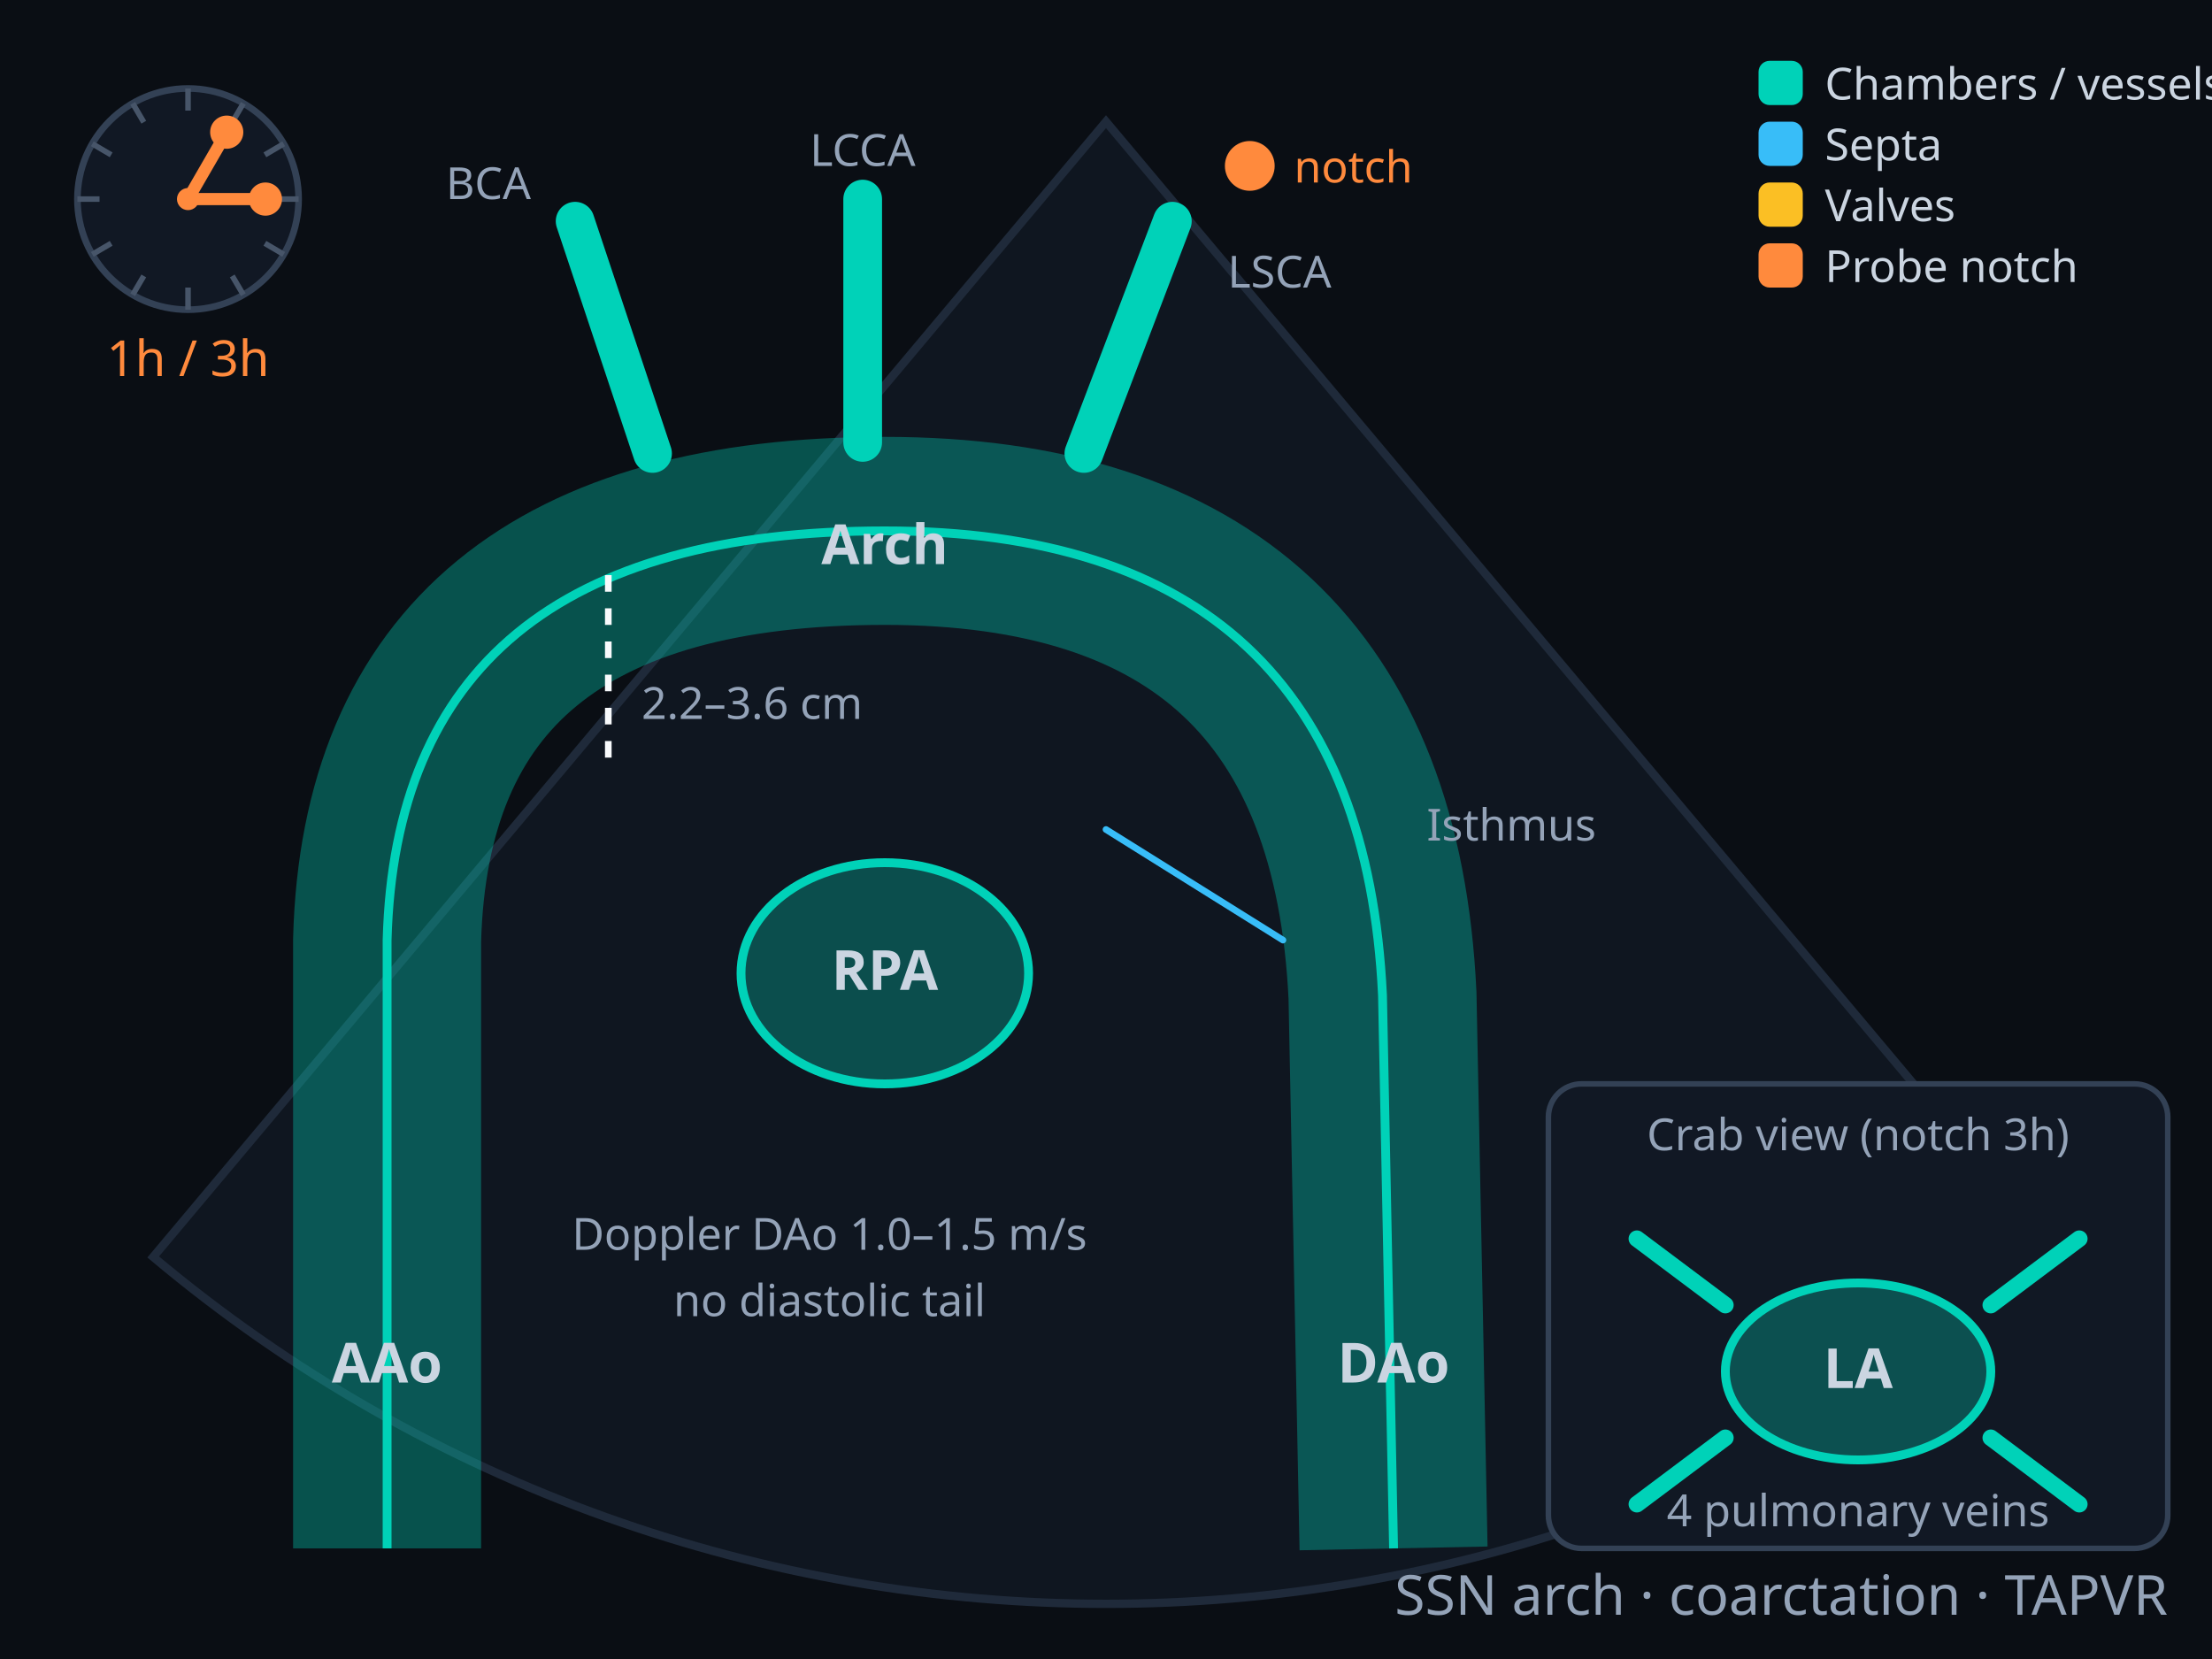
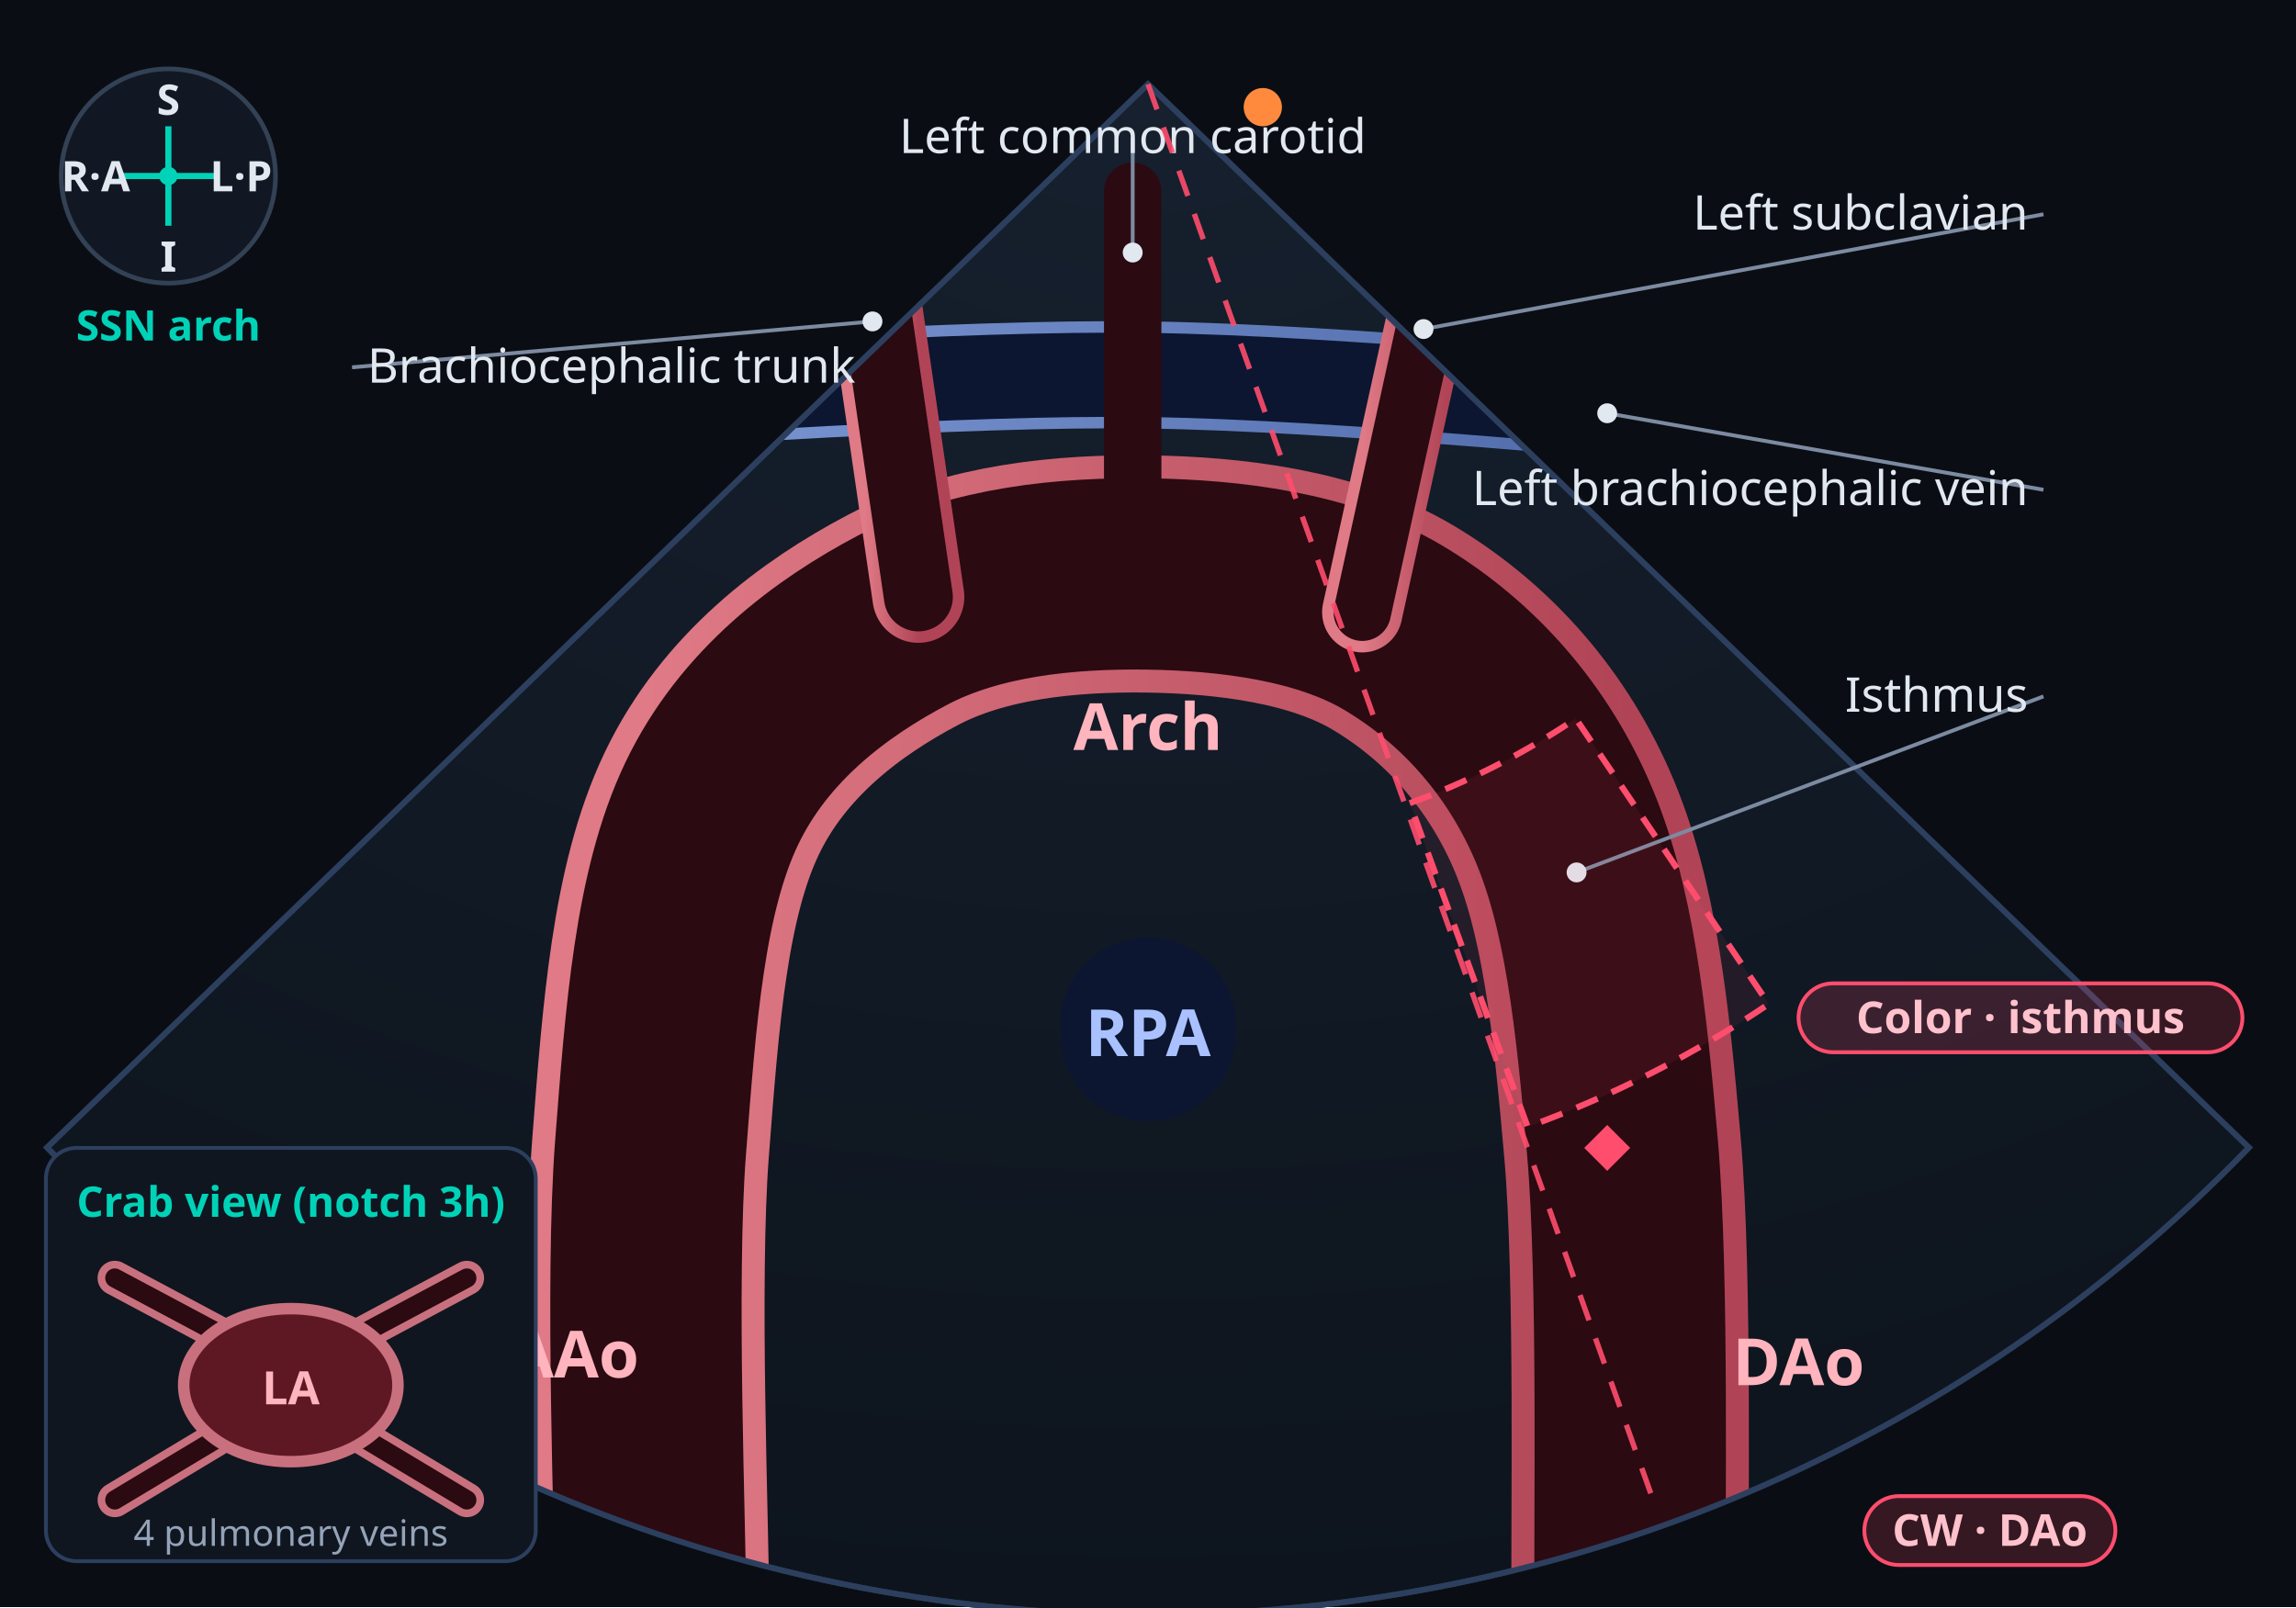
- <svg xmlns="http://www.w3.org/2000/svg" width="400" height="300" viewBox="0 0 400 300">
-   <rect x="0" y="0" width="400" height="300" fill="#0A0E14" />
-   <path d="M200,22 L27.7,227.3 A268,268 0 0,0 372.3,227.3 Z" fill="#0F1620" stroke="#1F2A3A" stroke-width="1.5" />
-   <path d="M70,280 L70,170 Q72,96 160,96 Q246,96 250,180 L252,280" fill="none" stroke="#00D2B8" stroke-opacity="0.35" stroke-width="34" />
-   <path d="M70,280 L70,170 Q72,96 160,96 Q246,96 250,180 L252,280" fill="none" stroke="#00D2B8" stroke-width="1.6" />
-   <text x="70" y="250" font-family="sans-serif" font-size="10" font-weight="bold" fill="#CBD5E1" text-anchor="middle">AAo</text>
-   <text x="160" y="102" font-family="sans-serif" font-size="10" font-weight="bold" fill="#CBD5E1" text-anchor="middle">Arch</text>
-   <text x="252" y="250" font-family="sans-serif" font-size="10" font-weight="bold" fill="#CBD5E1" text-anchor="middle">DAo</text>
-   <path d="M118,82 L104,40" fill="none" stroke="#00D2B8" stroke-width="7" stroke-linecap="round" stroke-linejoin="round" />
-   <path d="M156,80 L156,36" fill="none" stroke="#00D2B8" stroke-width="7" stroke-linecap="round" stroke-linejoin="round" />
-   <path d="M196,82 L212,40" fill="none" stroke="#00D2B8" stroke-width="7" stroke-linecap="round" stroke-linejoin="round" />
-   <text x="96" y="36" font-family="sans-serif" font-size="8" font-weight="normal" fill="#94A3B8" text-anchor="end">BCA</text>
-   <text x="156" y="30" font-family="sans-serif" font-size="8" font-weight="normal" fill="#94A3B8" text-anchor="middle">LCCA</text>
-   <text x="222" y="52" font-family="sans-serif" font-size="8" font-weight="normal" fill="#94A3B8" text-anchor="start">LSCA</text>
-   <ellipse cx="160" cy="176" rx="26" ry="20" fill="#00D2B8" fill-opacity="0.3" stroke="#00D2B8" stroke-width="1.6" />
-   <text x="160" y="179" font-family="sans-serif" font-size="10" font-weight="bold" fill="#CBD5E1" text-anchor="middle">RPA</text>
-   <path d="M200,150 Q216,160 232,170" fill="none" stroke="#38BDF8" stroke-width="1.2" stroke-linecap="round" stroke-linejoin="round" />
-   <text x="258" y="152" font-family="sans-serif" font-size="8" font-weight="normal" fill="#94A3B8" text-anchor="start">Isthmus</text>
-   <line x1="110" y1="104" x2="110" y2="138" stroke="#F8FAFC" stroke-width="1.2" stroke-dasharray="3,3" />
-   <text x="116" y="130" font-family="sans-serif" font-size="8" font-weight="normal" fill="#94A3B8" text-anchor="start">2.2–3.6 cm</text>
-   <rect x="280" y="196" width="112" height="84" rx="6" fill="#111824" stroke="#334155" stroke-width="1" />
-   <text x="336" y="208" font-family="sans-serif" font-size="8" font-weight="normal" fill="#94A3B8" text-anchor="middle">Crab view (notch 3h)</text>
-   <ellipse cx="336" cy="248" rx="24" ry="16" fill="#00D2B8" fill-opacity="0.3" stroke="#00D2B8" stroke-width="1.6" />
-   <text x="336" y="251" font-family="sans-serif" font-size="10" font-weight="bold" fill="#CBD5E1" text-anchor="middle">LA</text>
-   <path d="M312,236 L296,224" fill="none" stroke="#00D2B8" stroke-width="3" stroke-linecap="round" stroke-linejoin="round" />
-   <path d="M312,260 L296,272" fill="none" stroke="#00D2B8" stroke-width="3" stroke-linecap="round" stroke-linejoin="round" />
-   <path d="M360,236 L376,224" fill="none" stroke="#00D2B8" stroke-width="3" stroke-linecap="round" stroke-linejoin="round" />
-   <path d="M360,260 L376,272" fill="none" stroke="#00D2B8" stroke-width="3" stroke-linecap="round" stroke-linejoin="round" />
-   <text x="336" y="276" font-family="sans-serif" font-size="8" font-weight="normal" fill="#94A3B8" text-anchor="middle">4 pulmonary veins</text>
-   <text x="150" y="226" font-family="sans-serif" font-size="8" font-weight="normal" fill="#94A3B8" text-anchor="middle">Doppler DAo 1.0–1.5 m/s</text>
-   <text x="150" y="238" font-family="sans-serif" font-size="8" font-weight="normal" fill="#94A3B8" text-anchor="middle">no diastolic tail</text>
-   <circle cx="226" cy="30" r="4.5" fill="#FF8A3D" />
-   <text x="234" y="33" font-family="sans-serif" font-size="8" fill="#FF8A3D">notch</text>
-   <circle cx="34" cy="36" r="20" fill="#111824" stroke="#334155" stroke-width="1.2" />
-   <line x1="34.0" y1="20.0" x2="34.0" y2="16.0" stroke="#475569" stroke-width="1" />
-   <line x1="42.0" y1="22.1" x2="44.0" y2="18.7" stroke="#475569" stroke-width="1" />
-   <line x1="47.9" y1="28.0" x2="51.3" y2="26.0" stroke="#475569" stroke-width="1" />
-   <line x1="50.0" y1="36.0" x2="54.0" y2="36.0" stroke="#475569" stroke-width="1" />
-   <line x1="47.9" y1="44.0" x2="51.3" y2="46.0" stroke="#475569" stroke-width="1" />
-   <line x1="42.0" y1="49.9" x2="44.0" y2="53.3" stroke="#475569" stroke-width="1" />
-   <line x1="34.0" y1="52.0" x2="34.0" y2="56.0" stroke="#475569" stroke-width="1" />
-   <line x1="26.0" y1="49.9" x2="24.0" y2="53.3" stroke="#475569" stroke-width="1" />
-   <line x1="20.1" y1="44.0" x2="16.7" y2="46.0" stroke="#475569" stroke-width="1" />
-   <line x1="18.0" y1="36.0" x2="14.0" y2="36.0" stroke="#475569" stroke-width="1" />
-   <line x1="20.1" y1="28.0" x2="16.7" y2="26.0" stroke="#475569" stroke-width="1" />
-   <line x1="26.0" y1="22.1" x2="24.0" y2="18.7" stroke="#475569" stroke-width="1" />
-   <line x1="34" y1="36" x2="41.0" y2="23.9" stroke="#FF8A3D" stroke-width="2.2" stroke-linecap="round" />
-   <circle cx="41.0" cy="23.9" r="3" fill="#FF8A3D" />
-   <line x1="34" y1="36" x2="48.0" y2="36.0" stroke="#FF8A3D" stroke-width="2.2" stroke-linecap="round" />
-   <circle cx="48.0" cy="36.0" r="3" fill="#FF8A3D" />
-   <circle cx="34" cy="36" r="2" fill="#FF8A3D" />
-   <text x="34" y="68" font-family="sans-serif" font-size="9" fill="#FF8A3D" text-anchor="middle">1h / 3h</text>
-   <rect x="318" y="11" width="8" height="8" rx="2" fill="#00D2B8" />
-   <text x="330" y="18" font-family="sans-serif" font-size="8" fill="#CBD5E1">Chambers / vessels</text>
-   <rect x="318" y="22" width="8" height="8" rx="2" fill="#38BDF8" />
-   <text x="330" y="29" font-family="sans-serif" font-size="8" fill="#CBD5E1">Septa</text>
-   <rect x="318" y="33" width="8" height="8" rx="2" fill="#FBBF24" />
-   <text x="330" y="40" font-family="sans-serif" font-size="8" fill="#CBD5E1">Valves</text>
-   <rect x="318" y="44" width="8" height="8" rx="2" fill="#FF8A3D" />
-   <text x="330" y="51" font-family="sans-serif" font-size="8" fill="#CBD5E1">Probe notch</text>
-   <text x="392" y="292" font-family="sans-serif" font-size="10" fill="#94A3B8" text-anchor="end">SSN arch · coarctation · TAPVR</text>
+ <svg xmlns="http://www.w3.org/2000/svg" width="600" height="420" viewBox="0 0 600 420">
+   <defs>
+     <linearGradient id="myo" x1="0" y1="0" x2="1" y2="1">
+       <stop offset="0" stop-color="#D45D70" />
+       <stop offset="1" stop-color="#8E2B3E" />
+     </linearGradient>
+     <linearGradient id="myoThin" x1="0" y1="0" x2="0" y2="1">
+       <stop offset="0" stop-color="#C9707E" />
+       <stop offset="1" stop-color="#9A4352" />
+     </linearGradient>
+     <radialGradient id="bloodL" cx="0.45" cy="0.4" r="0.7">
+       <stop offset="0" stop-color="#5E1824" />
+       <stop offset="1" stop-color="#2B0A11" />
+     </radialGradient>
+     <radialGradient id="bloodR" cx="0.45" cy="0.4" r="0.7">
+       <stop offset="0" stop-color="#1D3566" />
+       <stop offset="1" stop-color="#0C1630" />
+     </radialGradient>
+     <linearGradient id="aortaWall" x1="0" y1="0" x2="1" y2="0">
+       <stop offset="0" stop-color="#E07A86" />
+       <stop offset="1" stop-color="#B04456" />
+     </linearGradient>
+     <linearGradient id="veinWall" x1="0" y1="0" x2="1" y2="0">
+       <stop offset="0" stop-color="#7F9BD6" />
+       <stop offset="1" stop-color="#4C66A6" />
+     </linearGradient>
+     <linearGradient id="liver" x1="0" y1="0" x2="0" y2="1">
+       <stop offset="0" stop-color="#5A3B2E" />
+       <stop offset="1" stop-color="#3A271F" />
+     </linearGradient>
+     <radialGradient id="sectorFill" cx="0.5" cy="0" r="1">
+       <stop offset="0" stop-color="#16202E" />
+       <stop offset="1" stop-color="#0D141D" />
+     </radialGradient>
+   </defs>
+   <rect x="0" y="0" width="600" height="420" fill="#0A0E14" />
+   <clipPath id="sectorClip">
+     <path d="M300,22 L12.3,299.9 A400,400 0 0,0 587.7,299.9 Z" />
+   </clipPath>
+   <path d="M300,22 L12.3,299.9 A400,400 0 0,0 587.7,299.9 Z" fill="url(#sectorFill)" stroke="#22314A" stroke-width="1.5" />
+   <g clip-path="url(#sectorClip)">
+     <path d="M150,104 C175,103 250,97.3 300,98 C350,98.7 425,106.3 450,108" fill="none" stroke="url(#veinWall)" stroke-width="28" stroke-linecap="round" stroke-linejoin="round" />
+     <path d="M150,104 C175,103 250,97.3 300,98 C350,98.7 425,106.3 450,108" fill="none" stroke="#0C1630" stroke-width="22" stroke-linecap="round" stroke-linejoin="round" />
+     <path d="M170,420 C170,400 167.3,335 170,300 C172.7,265 175,233 186,210 C197,187 217,172 236,162 C255,152 278.7,149.7 300,150 C321.3,150.3 346,153.3 364,164 C382,174.7 398,191.3 408,214 C418,236.7 421,265.7 424,300 C427,334.3 425.7,400 426,420" fill="none" stroke="url(#aortaWall)" stroke-width="62" stroke-linecap="round" stroke-linejoin="round" />
+     <path d="M170,420 C170,400 167.3,335 170,300 C172.7,265 175,233 186,210 C197,187 217,172 236,162 C255,152 278.7,149.7 300,150 C321.3,150.3 346,153.3 364,164 C382,174.7 398,191.3 408,214 C418,236.7 421,265.7 424,300 C427,334.3 425.7,400 426,420" fill="none" stroke="#2B0A11" stroke-width="50" stroke-linecap="round" stroke-linejoin="round" />
+     <path d="M240,156 L226,60" fill="none" stroke="url(#aortaWall)" stroke-width="24" stroke-linecap="round" stroke-linejoin="round" />
+     <path d="M240,156 L226,60" fill="none" stroke="#2B0A11" stroke-width="18" stroke-linecap="round" stroke-linejoin="round" />
+     <path d="M296,150 L296,50" fill="none" stroke="url(#aortaWall)" stroke-width="21" stroke-linecap="round" stroke-linejoin="round" />
+     <path d="M296,150 L296,50" fill="none" stroke="#2B0A11" stroke-width="15" stroke-linecap="round" stroke-linejoin="round" />
+     <path d="M356,160 L378,60" fill="none" stroke="url(#aortaWall)" stroke-width="21" stroke-linecap="round" stroke-linejoin="round" />
+     <path d="M356,160 L378,60" fill="none" stroke="#2B0A11" stroke-width="15" stroke-linecap="round" stroke-linejoin="round" />
+     <path d="M300,268 L300,270" fill="none" stroke="url(#veinWall)" stroke-width="54" stroke-linecap="round" stroke-linejoin="round" />
+     <path d="M300,268 L300,270" fill="none" stroke="#0C1630" stroke-width="46" stroke-linecap="round" stroke-linejoin="round" />
+   </g>
+   <path d="M300,22 L12.3,299.9 A400,400 0 0,0 587.7,299.9 Z" fill="none" stroke="#2C3F5E" stroke-width="1.5" />
+   <text x="150" y="360" font-family="sans-serif" font-size="17" font-weight="bold" fill="#FFB4BE" text-anchor="middle">AAo</text>
+   <text x="300" y="196" font-family="sans-serif" font-size="17" font-weight="bold" fill="#FFB4BE" text-anchor="middle">Arch</text>
+   <text x="470" y="362" font-family="sans-serif" font-size="17" font-weight="bold" fill="#FFB4BE" text-anchor="middle">DAo</text>
+   <text x="300" y="276" font-family="sans-serif" font-size="17" font-weight="bold" fill="#A9C1FF" text-anchor="middle">RPA</text>
+   <polyline points="92,96 228,84" fill="none" stroke="#7C8BA1" stroke-width="1" />
+   <circle cx="228" cy="84" r="2.6" fill="#E2E8F0" />
+   <text x="96" y="100" font-family="sans-serif" font-size="12.5" fill="#E2E8F0" text-anchor="start">Brachiocephalic trunk</text>
+   <polyline points="296,36 296,66" fill="none" stroke="#7C8BA1" stroke-width="1" />
+   <circle cx="296" cy="66" r="2.6" fill="#E2E8F0" />
+   <text x="296" y="40" font-family="sans-serif" font-size="12.5" fill="#E2E8F0" text-anchor="middle">Left common carotid</text>
+   <polyline points="534,56 372,86" fill="none" stroke="#7C8BA1" stroke-width="1" />
+   <circle cx="372" cy="86" r="2.6" fill="#E2E8F0" />
+   <text x="530" y="60" font-family="sans-serif" font-size="12.5" fill="#E2E8F0" text-anchor="end">Left subclavian</text>
+   <polyline points="534,128 420,108" fill="none" stroke="#7C8BA1" stroke-width="1" />
+   <circle cx="420" cy="108" r="2.6" fill="#E2E8F0" />
+   <text x="530" y="132" font-family="sans-serif" font-size="12.5" fill="#E2E8F0" text-anchor="end">Left brachiocephalic vein</text>
+   <polyline points="534,182 412,228" fill="none" stroke="#7C8BA1" stroke-width="1" />
+   <circle cx="412" cy="228" r="2.6" fill="#E2E8F0" />
+   <text x="530" y="186" font-family="sans-serif" font-size="12.5" fill="#E2E8F0" text-anchor="end">Isthmus</text>
+   <path d="M368.4,209.9 A200,200 0 0,0 411.8,187.8 L462.2,262.4 A290,290 0 0,1 399.2,294.5 Z" fill="#FF4D6D" fill-opacity="0.08" stroke="#FF4D6D" stroke-width="1.6" stroke-dasharray="6,4" />
+   <rect x="470" y="257" width="116" height="18" rx="9" fill="#FF4D6D" fill-opacity="0.18" stroke="#FF4D6D" stroke-width="1" />
+   <text x="528" y="270" font-family="sans-serif" font-size="11.5" font-weight="bold" fill="#FFC2CC" text-anchor="middle">Color · isthmus</text>
+   <line x1="300" y1="22" x2="432" y2="392" stroke="#FF4D6D" stroke-width="1.4" stroke-dasharray="7,5" stroke-opacity="0.9" />
+   <path d="M420,294 L426,300 L420,306 L414,300 Z" fill="#FF4D6D" />
+   <rect x="487.2" y="391" width="65.6" height="18" rx="9" fill="#FF4D6D" fill-opacity="0.18" stroke="#FF4D6D" stroke-width="1" />
+   <text x="520" y="404" font-family="sans-serif" font-size="11.5" font-weight="bold" fill="#FFC2CC" text-anchor="middle">CW · DAo</text>
+   <rect x="12" y="300" width="128" height="108" rx="8" fill="#0F1620" stroke="#2C3F5E" />
+   <text x="76" y="318" font-family="sans-serif" font-size="11" font-weight="bold" fill="#00D2B8" text-anchor="middle">Crab view (notch 3h)</text>
+   <line x1="60" y1="350" x2="30" y2="334" stroke="#C9707E" stroke-width="9" stroke-linecap="round" />
+   <line x1="60" y1="350" x2="30" y2="334" stroke="#2B0A11" stroke-width="5" stroke-linecap="round" />
+   <line x1="60" y1="374" x2="30" y2="392" stroke="#C9707E" stroke-width="9" stroke-linecap="round" />
+   <line x1="60" y1="374" x2="30" y2="392" stroke="#2B0A11" stroke-width="5" stroke-linecap="round" />
+   <line x1="92" y1="350" x2="122" y2="334" stroke="#C9707E" stroke-width="9" stroke-linecap="round" />
+   <line x1="92" y1="350" x2="122" y2="334" stroke="#2B0A11" stroke-width="5" stroke-linecap="round" />
+   <line x1="92" y1="374" x2="122" y2="392" stroke="#C9707E" stroke-width="9" stroke-linecap="round" />
+   <line x1="92" y1="374" x2="122" y2="392" stroke="#2B0A11" stroke-width="5" stroke-linecap="round" />
+   <ellipse cx="76" cy="362" rx="28" ry="20" fill="#5E1824" stroke="#C9707E" stroke-width="3" />
+   <text x="76" y="367" font-family="sans-serif" font-size="12" font-weight="bold" fill="#FFB4BE" text-anchor="middle">LA</text>
+   <text x="76" y="404" font-family="sans-serif" font-size="9.5" fill="#94A3B8" text-anchor="middle">4 pulmonary veins</text>
+   <circle cx="330" cy="28" r="5" fill="#FF8A3D" />
+   <g>
+     <circle cx="44" cy="46" r="28" fill="#111824" stroke="#334155" stroke-width="1.2" />
+     <line x1="44" y1="46" x2="44" y2="33" stroke="#00D2B8" stroke-width="1.6" />
+     <line x1="44" y1="46" x2="44" y2="59" stroke="#00D2B8" stroke-width="1.6" />
+     <line x1="44" y1="46" x2="31" y2="46" stroke="#00D2B8" stroke-width="1.6" />
+     <line x1="44" y1="46" x2="57" y2="46" stroke="#00D2B8" stroke-width="1.6" />
+     <circle cx="44" cy="46" r="2.4" fill="#00D2B8" />
+     <text x="44" y="30" font-family="sans-serif" font-size="11" font-weight="bold" fill="#E2E8F0" text-anchor="middle">S</text>
+     <text x="44" y="71" font-family="sans-serif" font-size="11" font-weight="bold" fill="#E2E8F0" text-anchor="middle">I</text>
+     <text x="25" y="50" font-family="sans-serif" font-size="11" font-weight="bold" fill="#E2E8F0" text-anchor="middle">R·A</text>
+     <text x="63" y="50" font-family="sans-serif" font-size="11" font-weight="bold" fill="#E2E8F0" text-anchor="middle">L·P</text>
+     <text x="44" y="89" font-family="sans-serif" font-size="11" font-weight="bold" fill="#00D2B8" text-anchor="middle">SSN arch</text>
+   </g>
</svg>
